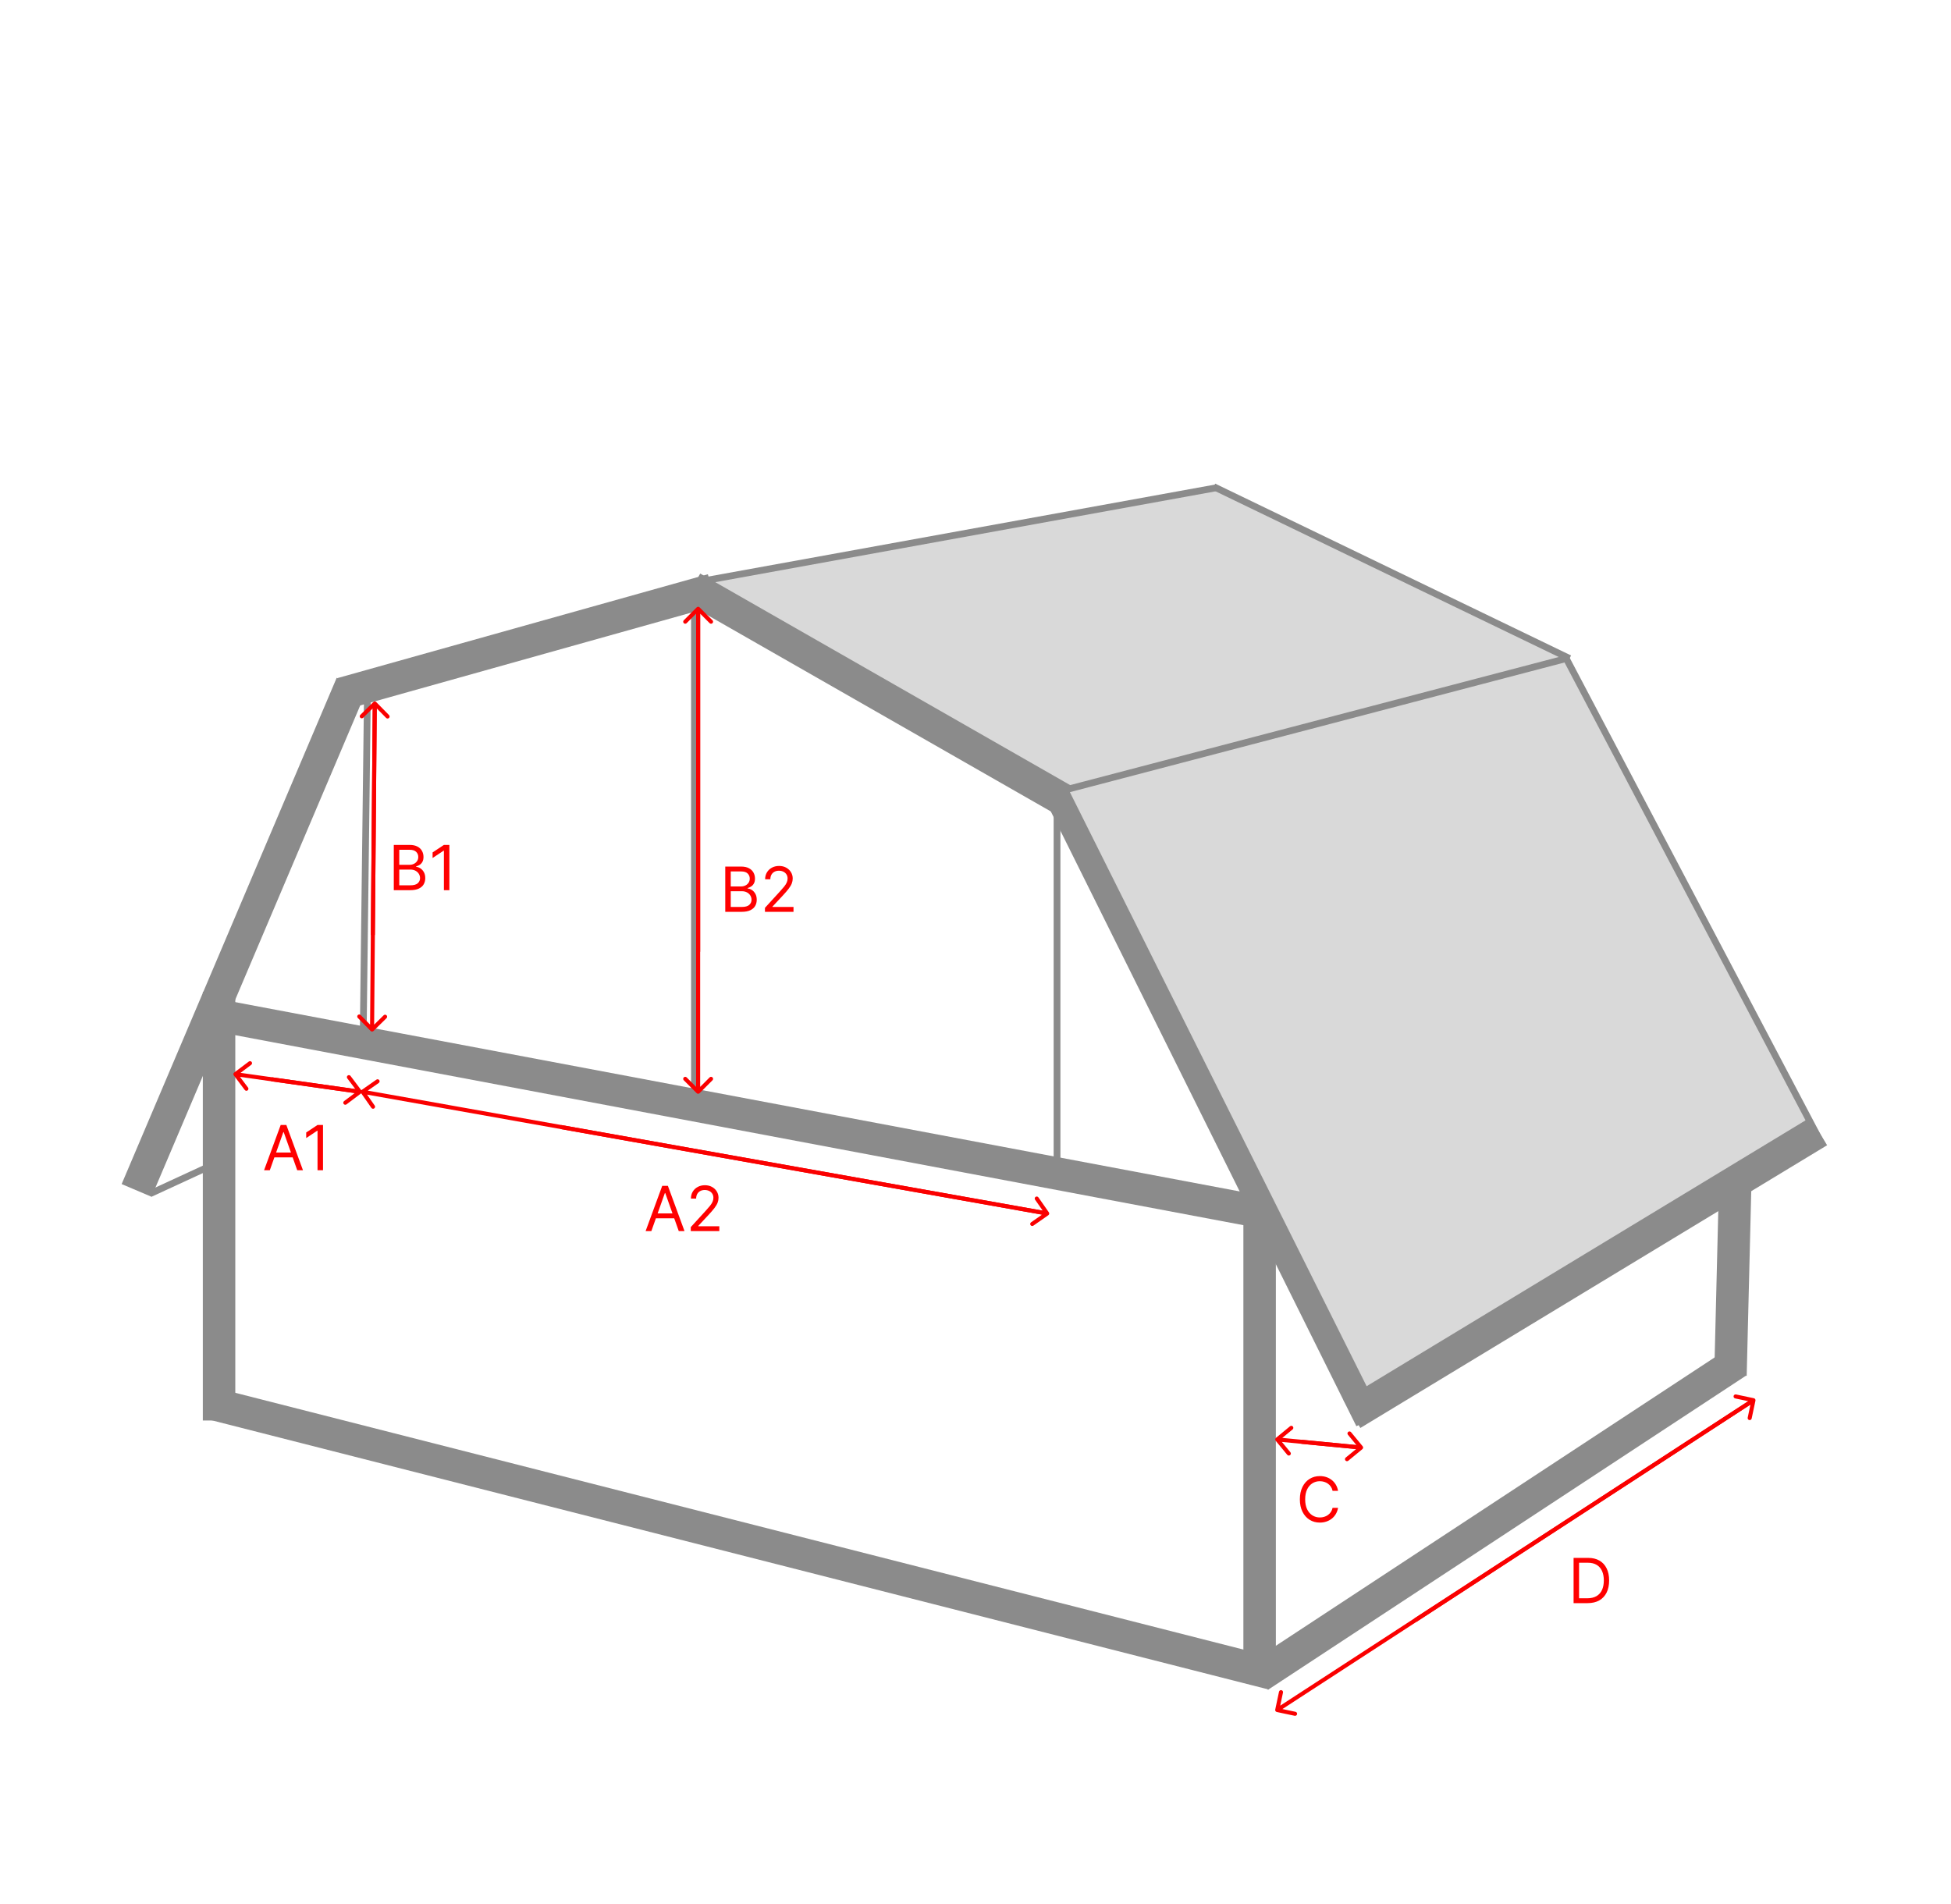
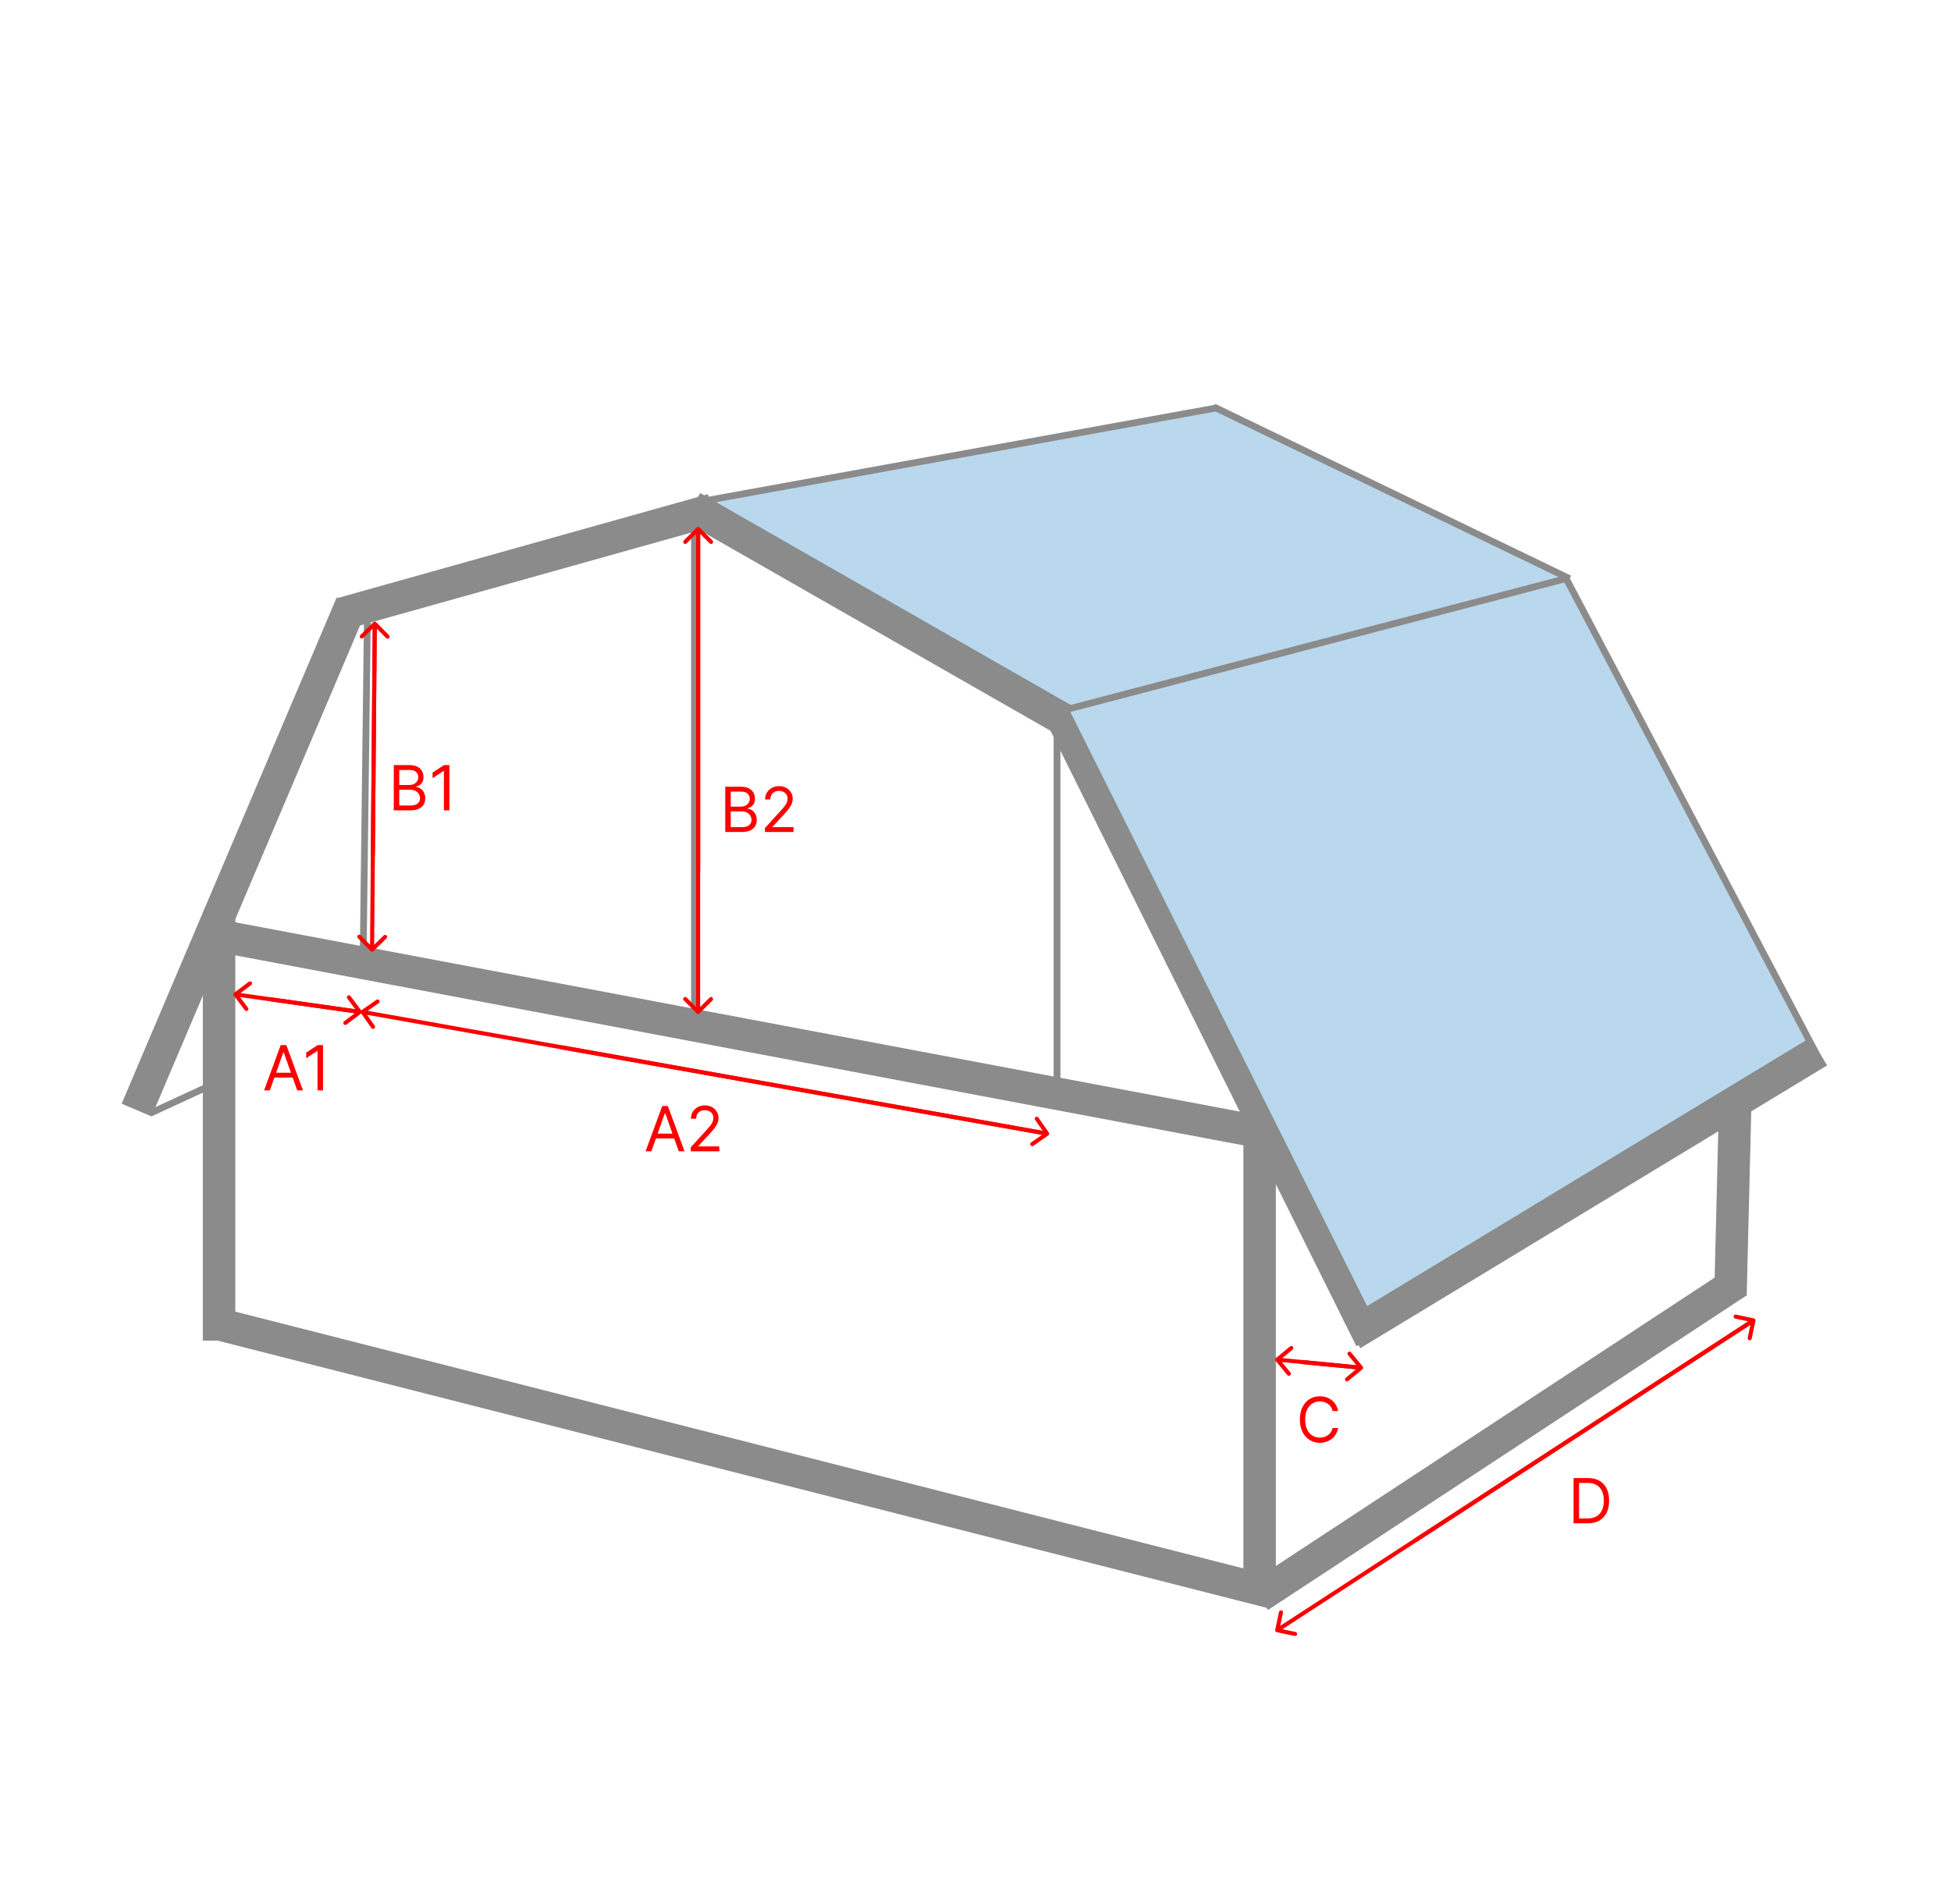
<svg xmlns="http://www.w3.org/2000/svg" width="1442" height="1407" viewBox="0 0 1442 1407" fill="none">
-   <path d="M168.826 752.016L938.531 897.086" stroke="#8B8B8B" stroke-width="24" />
-   <path d="M1158.5 485.5L897.5 360.499L524.11 428.622L794.846 588.476L1158.5 485.5Z" fill="#D9D9D9" />
-   <line y1="-2.5" x2="263.344" y2="-2.5" transform="matrix(0 1 1 0 783.76 593.559)" stroke="#8B8B8B" stroke-width="5" />
-   <line x1="271.582" y1="511.351" x2="268.5" y2="761.031" stroke="#8B8B8B" stroke-width="5" />
-   <line y1="-2.5" x2="364.062" y2="-2.5" transform="matrix(-4.37114e-08 1 1 4.37114e-08 515.795 442.945)" stroke="#8B8B8B" stroke-width="5" />
-   <line y1="-12" x2="808.585" y2="-12" transform="matrix(0.969057 0.246835 0.246835 -0.969057 160.049 1026)" stroke="#8B8B8B" stroke-width="24" />
-   <line y1="-12" x2="510.756" y2="-12" transform="matrix(0.445041 0.89551 0.89551 -0.445041 796.695 586.166)" stroke="#8B8B8B" stroke-width="24" />
-   <line y1="-12" x2="325.722" y2="-12" transform="matrix(-0.868069 -0.496444 -0.496444 0.868069 788.379 606.496)" stroke="#8B8B8B" stroke-width="24" />
-   <line x1="899.447" y1="360.46" x2="519.447" y2="429.46" stroke="#8B8B8B" stroke-width="5" />
-   <line x1="1279" y1="1016.7" x2="1284" y2="813.705" stroke="#8B8B8B" stroke-width="24" />
-   <path d="M1340 832L1157.5 487.001L789.5 583.001L1013 1030.5L1340 832Z" fill="#D9D9D9" />
-   <line x1="897.087" y1="359.749" x2="1160.09" y2="486.749" stroke="#8B8B8B" stroke-width="5" />
-   <line x1="1344.22" y1="836.264" x2="999.218" y2="1045.26" stroke="#8B8B8B" stroke-width="24" />
-   <line y1="-2.5" x2="52.919" y2="-2.5" transform="matrix(-0.907959 0.419058 0.419058 0.907959 160.049 862.447)" stroke="#8B8B8B" stroke-width="5" />
-   <line y1="-12" x2="284.058" y2="-12" transform="matrix(0.962863 -0.269992 -0.269992 -0.962863 249.68 501.158)" stroke="#8B8B8B" stroke-width="24" />
-   <line x1="787.745" y1="583.75" x2="1158.37" y2="486.583" stroke="#8B8B8B" stroke-width="5" />
-   <line x1="1346.79" y1="846.164" x2="1156.79" y2="485.164" stroke="#8B8B8B" stroke-width="5" />
-   <line y1="-12" x2="406.576" y2="-12" transform="matrix(-0.3909 0.920433 0.920433 0.3909 270.932 510.398)" stroke="#8B8B8B" stroke-width="24" />
-   <line y1="-12" x2="316.937" y2="-12" transform="matrix(4.37114e-08 1 1 -4.37114e-08 173.91 733.086)" stroke="#8B8B8B" stroke-width="24" />
-   <line x1="931" y1="897" x2="931" y2="1231" stroke="#8B8B8B" stroke-width="24" />
-   <line x1="1283.59" y1="1007.03" x2="930.591" y2="1239.03" stroke="#8B8B8B" stroke-width="24" />
-   <path d="M173.098 792.801C172.436 793.299 172.303 794.239 172.801 794.901L180.918 805.689C181.416 806.351 182.356 806.484 183.018 805.986C183.68 805.488 183.813 804.547 183.315 803.885L176.1 794.296L185.689 787.082C186.351 786.584 186.484 785.643 185.986 784.981C185.488 784.319 184.548 784.186 183.886 784.685L173.098 792.801ZM266.21 805.515L174.21 792.514L173.79 795.485L265.79 808.485L266.21 805.515Z" fill="#FA0000" />
-   <path d="M266.901 808.198C267.563 807.699 267.696 806.759 267.198 806.097L259.082 795.309C258.583 794.647 257.643 794.514 256.981 795.013C256.319 795.511 256.186 796.451 256.684 797.113L263.899 806.702L254.31 813.917C253.648 814.415 253.515 815.355 254.013 816.017C254.511 816.679 255.451 816.812 256.113 816.314L266.901 808.198ZM200.448 799.251L265.789 808.484L266.209 805.514L200.868 796.28L200.448 799.251Z" fill="#FA0000" />
-   <path d="M943.046 1062.84C942.407 1063.37 942.315 1064.31 942.842 1064.95L951.424 1075.37C951.951 1076.01 952.896 1076.11 953.535 1075.58C954.175 1075.05 954.266 1074.11 953.74 1073.47L946.111 1064.2L955.374 1056.58C956.014 1056.05 956.105 1055.1 955.579 1054.46C955.052 1053.82 954.107 1053.73 953.467 1054.26L943.046 1062.84ZM1006.14 1068.51L944.144 1062.51L943.855 1065.49L1005.86 1071.49L1006.14 1068.51Z" fill="#FA0000" />
-   <path d="M1006.95 1071.16C1007.59 1070.63 1007.68 1069.69 1007.16 1069.05L998.575 1058.63C998.048 1057.99 997.103 1057.89 996.464 1058.42C995.824 1058.95 995.733 1059.89 996.259 1060.53L1003.89 1069.8L994.624 1077.42C993.985 1077.95 993.893 1078.9 994.42 1079.54C994.947 1080.17 995.892 1080.27 996.532 1079.74L1006.95 1071.16ZM961.82 1067.23L1005.85 1071.49L1006.14 1068.51L962.109 1064.25L961.82 1067.23Z" fill="#FA0000" />
-   <path d="M514.939 808.061C515.525 808.646 516.475 808.646 517.061 808.061L526.607 798.515C527.192 797.929 527.192 796.979 526.607 796.393C526.021 795.808 525.071 795.808 524.485 796.393L516 804.879L507.515 796.393C506.929 795.808 505.979 795.808 505.393 796.393C504.808 796.979 504.808 797.929 505.393 798.515L514.939 808.061ZM514.5 450L514.5 807L517.5 807L517.5 450L514.5 450Z" fill="#FA0000" />
-   <path d="M517.061 448.941C516.475 448.355 515.525 448.355 514.939 448.941L505.393 458.487C504.808 459.073 504.808 460.022 505.393 460.608C505.979 461.194 506.929 461.194 507.515 460.608L516 452.123L524.485 460.608C525.071 461.194 526.021 461.194 526.607 460.608C527.192 460.022 527.192 459.073 526.607 458.487L517.061 448.941ZM517.5 703.553L517.5 450.002L514.5 450.002L514.5 703.553L517.5 703.553Z" fill="#FA0000" />
-   <path d="M273.931 762.052C274.511 762.642 275.461 762.65 276.052 762.069L285.677 752.603C286.267 752.022 286.275 751.072 285.694 750.482C285.113 749.891 284.164 749.883 283.573 750.464L275.018 758.879L266.603 750.323C266.022 749.733 265.072 749.725 264.482 750.306C263.891 750.887 263.883 751.836 264.464 752.427L273.931 762.052ZM275.5 519.988L273.5 760.988L276.5 761.012L278.5 520.012L275.5 519.988Z" fill="#FA0000" />
-   <path d="M278.07 518.949C277.489 518.359 276.539 518.351 275.949 518.932L266.324 528.398C265.733 528.979 265.725 529.929 266.306 530.519C266.887 531.11 267.837 531.118 268.428 530.537L276.983 522.122L285.398 530.678C285.978 531.268 286.928 531.276 287.519 530.695C288.109 530.115 288.117 529.165 287.536 528.574L278.07 518.949ZM277.08 691.178L278.5 520.014L275.501 519.989L274.08 691.154L277.08 691.178Z" fill="#FA0000" />
-   <path d="M267.141 805.77C266.462 806.244 266.296 807.179 266.77 807.859L274.497 818.929C274.971 819.608 275.906 819.774 276.585 819.3C277.265 818.826 277.431 817.891 276.957 817.212L270.089 807.371L279.929 800.503C280.608 800.029 280.774 799.094 280.3 798.415C279.826 797.735 278.891 797.569 278.212 798.043L267.141 805.77ZM774.263 895.523L268.263 805.523L267.737 808.477L773.737 898.477L774.263 895.523Z" fill="#FA0000" />
-   <path d="M774.853 898.233C775.532 897.758 775.698 896.823 775.224 896.144L767.497 885.074C767.023 884.395 766.088 884.228 765.409 884.702C764.73 885.177 764.563 886.112 765.037 886.791L771.906 896.631L762.066 903.499C761.386 903.973 761.22 904.909 761.694 905.588C762.168 906.267 763.103 906.433 763.783 905.959L774.853 898.233ZM414.356 834.559L773.732 898.479L774.257 895.526L414.882 831.605L414.356 834.559Z" fill="#FA0000" />
-   <path d="M942.535 1263.69C942.363 1264.5 942.881 1265.3 943.692 1265.47L956.899 1268.27C957.709 1268.44 958.505 1267.92 958.677 1267.11C958.849 1266.3 958.331 1265.5 957.52 1265.33L945.78 1262.85L948.266 1251.11C948.437 1250.3 947.919 1249.5 947.109 1249.33C946.298 1249.16 945.502 1249.67 945.331 1250.49L942.535 1263.69ZM1295.18 1033.74L943.184 1262.75L944.82 1265.26L1296.82 1036.26L1295.18 1033.74Z" fill="#FA0000" />
-   <path d="M1297.47 1035.32C1297.64 1034.51 1297.12 1033.71 1296.31 1033.54L1283.1 1030.74C1282.29 1030.57 1281.5 1031.09 1281.32 1031.9C1281.15 1032.71 1281.67 1033.51 1282.48 1033.68L1294.22 1036.16L1291.74 1047.9C1291.56 1048.71 1292.08 1049.51 1292.89 1049.68C1293.7 1049.85 1294.5 1049.33 1294.67 1048.52L1297.47 1035.32ZM1046.82 1198.91L1296.82 1036.26L1295.18 1033.75L1045.18 1196.39L1046.82 1198.91Z" fill="#FA0000" />
-   <path d="M199.423 865H195.176L207.46 831.545H211.642L223.926 865H219.679L209.682 836.838H209.42L199.423 865ZM200.991 851.932H218.111V855.526H200.991V851.932ZM238.738 831.545V865H234.687V835.793H234.491L226.323 841.216V837.099L234.687 831.545H238.738Z" fill="#FF0000" />
-   <path d="M481.423 910H477.176L489.46 876.545H493.642L505.926 910H501.679L491.682 881.838H491.42L481.423 910ZM482.991 896.932H500.111V900.526H482.991V896.932ZM510.549 910V907.06L521.592 894.972C522.888 893.556 523.955 892.325 524.793 891.28C525.632 890.223 526.253 889.232 526.656 888.307C527.069 887.37 527.276 886.39 527.276 885.366C527.276 884.19 526.993 883.172 526.427 882.312C525.871 881.451 525.109 880.787 524.14 880.319C523.171 879.851 522.082 879.616 520.873 879.616C519.588 879.616 518.466 879.883 517.508 880.417C516.56 880.94 515.825 881.675 515.303 882.622C514.791 883.57 514.535 884.68 514.535 885.955H510.68C510.68 883.994 511.132 882.274 512.036 880.793C512.939 879.312 514.17 878.157 515.727 877.33C517.295 876.502 519.054 876.088 521.004 876.088C522.964 876.088 524.701 876.502 526.214 877.33C527.728 878.157 528.915 879.273 529.776 880.678C530.636 882.083 531.066 883.646 531.066 885.366C531.066 886.597 530.843 887.8 530.396 888.977C529.961 890.142 529.198 891.443 528.109 892.881C527.031 894.307 525.534 896.05 523.617 898.108L516.103 906.145V906.406H531.654V910H510.549Z" fill="#FF0000" />
-   <path d="M291.051 658V624.545H302.747C305.078 624.545 307 624.948 308.513 625.754C310.027 626.549 311.154 627.622 311.895 628.972C312.635 630.312 313.006 631.798 313.006 633.432C313.006 634.869 312.75 636.056 312.238 636.993C311.737 637.929 311.073 638.67 310.245 639.214C309.428 639.759 308.541 640.162 307.582 640.423V640.75C308.606 640.815 309.635 641.175 310.67 641.828C311.704 642.482 312.57 643.418 313.267 644.638C313.964 645.857 314.312 647.349 314.312 649.114C314.312 650.791 313.931 652.299 313.169 653.638C312.407 654.978 311.203 656.04 309.559 656.824C307.915 657.608 305.775 658 303.139 658H291.051ZM295.102 654.406H303.139C305.786 654.406 307.664 653.894 308.775 652.871C309.897 651.836 310.457 650.584 310.457 649.114C310.457 647.981 310.169 646.936 309.592 645.977C309.014 645.008 308.192 644.235 307.125 643.658C306.058 643.07 304.795 642.776 303.335 642.776H295.102V654.406ZM295.102 639.247H302.616C303.836 639.247 304.936 639.008 305.916 638.528C306.907 638.049 307.691 637.374 308.268 636.503C308.857 635.632 309.151 634.608 309.151 633.432C309.151 631.962 308.639 630.715 307.615 629.691C306.591 628.656 304.969 628.139 302.747 628.139H295.102V639.247ZM332.142 624.545V658H328.091V628.793H327.895L319.728 634.216V630.099L328.091 624.545H332.142Z" fill="#FF0000" />
-   <path d="M536.051 674V640.545H547.747C550.078 640.545 552 640.948 553.513 641.754C555.027 642.549 556.154 643.622 556.895 644.972C557.635 646.312 558.006 647.798 558.006 649.432C558.006 650.869 557.75 652.056 557.238 652.993C556.737 653.929 556.073 654.67 555.245 655.214C554.428 655.759 553.541 656.162 552.582 656.423V656.75C553.606 656.815 554.635 657.175 555.67 657.828C556.704 658.482 557.57 659.418 558.267 660.638C558.964 661.857 559.312 663.349 559.312 665.114C559.312 666.791 558.931 668.299 558.169 669.638C557.407 670.978 556.203 672.04 554.559 672.824C552.915 673.608 550.775 674 548.139 674H536.051ZM540.102 670.406H548.139C550.786 670.406 552.664 669.894 553.775 668.871C554.897 667.836 555.457 666.584 555.457 665.114C555.457 663.981 555.169 662.936 554.592 661.977C554.014 661.008 553.192 660.235 552.125 659.658C551.058 659.07 549.795 658.776 548.335 658.776H540.102V670.406ZM540.102 655.247H547.616C548.836 655.247 549.936 655.008 550.916 654.528C551.907 654.049 552.691 653.374 553.268 652.503C553.857 651.632 554.151 650.608 554.151 649.432C554.151 647.962 553.639 646.715 552.615 645.691C551.591 644.656 549.969 644.139 547.747 644.139H540.102V655.247ZM565.381 674V671.06L576.424 658.972C577.72 657.556 578.787 656.325 579.625 655.28C580.464 654.223 581.085 653.232 581.488 652.307C581.901 651.37 582.108 650.39 582.108 649.366C582.108 648.19 581.825 647.172 581.259 646.312C580.703 645.451 579.941 644.787 578.972 644.319C578.003 643.851 576.914 643.616 575.705 643.616C574.42 643.616 573.298 643.883 572.34 644.417C571.392 644.94 570.657 645.675 570.135 646.622C569.623 647.57 569.367 648.68 569.367 649.955H565.512C565.512 647.994 565.964 646.274 566.868 644.793C567.771 643.312 569.002 642.157 570.559 641.33C572.127 640.502 573.886 640.088 575.836 640.088C577.796 640.088 579.533 640.502 581.047 641.33C582.56 642.157 583.747 643.273 584.608 644.678C585.468 646.083 585.898 647.646 585.898 649.366C585.898 650.597 585.675 651.8 585.228 652.977C584.793 654.142 584.03 655.443 582.941 656.881C581.863 658.307 580.366 660.05 578.449 662.108L570.935 670.145V670.406H586.486V674H565.381Z" fill="#FF0000" />
-   <path d="M988.972 1102H984.92C984.681 1100.83 984.262 1099.81 983.663 1098.93C983.075 1098.05 982.356 1097.31 981.506 1096.71C980.668 1096.1 979.737 1095.64 978.713 1095.34C977.689 1095.03 976.622 1094.88 975.511 1094.88C973.486 1094.88 971.651 1095.39 970.006 1096.41C968.373 1097.44 967.071 1098.95 966.102 1100.94C965.144 1102.93 964.665 1105.38 964.665 1108.27C964.665 1111.17 965.144 1113.61 966.102 1115.61C967.071 1117.6 968.373 1119.11 970.006 1120.13C971.651 1121.16 973.486 1121.67 975.511 1121.67C976.622 1121.67 977.689 1121.52 978.713 1121.21C979.737 1120.91 980.668 1120.45 981.506 1119.85C982.356 1119.24 983.075 1118.5 983.663 1117.62C984.262 1116.72 984.681 1115.7 984.92 1114.55H988.972C988.667 1116.26 988.111 1117.79 987.305 1119.14C986.5 1120.49 985.498 1121.63 984.3 1122.58C983.102 1123.52 981.757 1124.23 980.265 1124.72C978.784 1125.21 977.199 1125.46 975.511 1125.46C972.658 1125.46 970.121 1124.76 967.899 1123.37C965.678 1121.97 963.93 1119.99 962.656 1117.42C961.381 1114.85 960.744 1111.8 960.744 1108.27C960.744 1104.74 961.381 1101.7 962.656 1099.12C963.93 1096.55 965.678 1094.57 967.899 1093.18C970.121 1091.79 972.658 1091.09 975.511 1091.09C977.199 1091.09 978.784 1091.33 980.265 1091.82C981.757 1092.31 983.102 1093.03 984.3 1093.98C985.498 1094.92 986.5 1096.06 987.305 1097.41C988.111 1098.75 988.667 1100.28 988.972 1102Z" fill="#FF0000" />
-   <path d="M1173.38 1185H1163.05V1151.55H1173.83C1177.08 1151.55 1179.85 1152.22 1182.16 1153.55C1184.47 1154.88 1186.24 1156.79 1187.47 1159.29C1188.7 1161.77 1189.32 1164.74 1189.32 1168.21C1189.32 1171.69 1188.7 1174.69 1187.46 1177.21C1186.21 1179.71 1184.41 1181.64 1182.03 1182.99C1179.66 1184.33 1176.77 1185 1173.38 1185ZM1167.1 1181.41H1173.11C1175.88 1181.41 1178.17 1180.87 1179.99 1179.81C1181.81 1178.74 1183.17 1177.22 1184.06 1175.25C1184.95 1173.28 1185.4 1170.93 1185.4 1168.21C1185.4 1165.51 1184.96 1163.18 1184.07 1161.23C1183.19 1159.27 1181.87 1157.77 1180.12 1156.72C1178.37 1155.67 1176.18 1155.14 1173.57 1155.14H1167.1V1181.41Z" fill="#FF0000" />
+   <path d="M168.826 693L938.531 838.07" stroke="#8B8B8B" stroke-width="24" />
+   <path d="M1158.5 426.231L897.5 301.23L524.11 369.353L794.846 529.207L1158.5 426.231Z" fill="#B9D8ED" />
+   <line y1="-2.5" x2="263.344" y2="-2.5" transform="matrix(0 1 1 0 783.76 534)" stroke="#8B8B8B" stroke-width="5" />
+   <line x1="271.582" y1="452.031" x2="268.5" y2="701.711" stroke="#8B8B8B" stroke-width="5" />
+   <line y1="-2.5" x2="364.062" y2="-2.5" transform="matrix(-4.37114e-08 1 1 4.37114e-08 515.795 383)" stroke="#8B8B8B" stroke-width="5" />
+   <line y1="-12" x2="808.585" y2="-12" transform="matrix(0.969057 0.246835 0.246835 -0.969057 160.049 966)" stroke="#8B8B8B" stroke-width="24" />
+   <line y1="-12" x2="510.756" y2="-12" transform="matrix(0.445041 0.89551 0.89551 -0.445041 796.695 527)" stroke="#8B8B8B" stroke-width="24" />
+   <line y1="-12" x2="325.722" y2="-12" transform="matrix(-0.868069 -0.496444 -0.496444 0.868069 788.379 547)" stroke="#8B8B8B" stroke-width="24" />
+   <line x1="899.447" y1="301.46" x2="519.447" y2="370.46" stroke="#8B8B8B" stroke-width="5" />
+   <line x1="1279" y1="957.705" x2="1284" y2="754.705" stroke="#8B8B8B" stroke-width="24" />
+   <path d="M1340 772.028L1157.5 427.028L789.5 523.028L1013 970.528L1340 772.028Z" fill="#B9D8ED" />
+   <line x1="897.087" y1="300.749" x2="1160.09" y2="427.749" stroke="#8B8B8B" stroke-width="5" />
+   <line x1="1344.22" y1="777.264" x2="999.218" y2="986.264" stroke="#8B8B8B" stroke-width="24" />
+   <line y1="-2.5" x2="52.919" y2="-2.5" transform="matrix(-0.907959 0.419058 0.419058 0.907959 160.049 803)" stroke="#8B8B8B" stroke-width="5" />
+   <line y1="-12" x2="284.058" y2="-12" transform="matrix(0.962863 -0.269992 -0.269992 -0.962863 249.68 442)" stroke="#8B8B8B" stroke-width="24" />
+   <line x1="787.745" y1="524.582" x2="1158.37" y2="427.415" stroke="#8B8B8B" stroke-width="5" />
+   <line x1="1346.79" y1="787.164" x2="1156.79" y2="426.164" stroke="#8B8B8B" stroke-width="5" />
+   <line y1="-12" x2="406.576" y2="-12" transform="matrix(-0.3909 0.920433 0.920433 0.3909 270.932 451)" stroke="#8B8B8B" stroke-width="24" />
+   <line y1="-12" x2="316.937" y2="-12" transform="matrix(4.37114e-08 1 1 -4.37114e-08 173.91 674)" stroke="#8B8B8B" stroke-width="24" />
+   <line x1="931" y1="838" x2="931" y2="1172" stroke="#8B8B8B" stroke-width="24" />
+   <line x1="1283.59" y1="948.028" x2="930.591" y2="1180.03" stroke="#8B8B8B" stroke-width="24" />
+   <path d="M173.098 733.803C172.436 734.301 172.303 735.241 172.801 735.903L180.918 746.691C181.416 747.353 182.356 747.486 183.018 746.988C183.68 746.49 183.813 745.549 183.315 744.887L176.1 735.298L185.689 728.084C186.351 727.586 186.484 726.645 185.986 725.983C185.488 725.321 184.548 725.188 183.886 725.687L173.098 733.803ZM266.21 746.517L174.21 733.516L173.79 736.487L265.79 749.487L266.21 746.517Z" fill="#FA0000" />
+   <path d="M266.901 749.199C267.563 748.701 267.696 747.761 267.198 747.099L259.082 736.311C258.583 735.649 257.643 735.516 256.981 736.015C256.319 736.513 256.186 737.453 256.684 738.115L263.899 747.704L254.31 754.919C253.648 755.417 253.515 756.357 254.013 757.019C254.511 757.681 255.451 757.814 256.113 757.316L266.901 749.199ZM200.448 740.253L265.789 749.486L266.209 746.516L200.868 737.282L200.448 740.253Z" fill="#FA0000" />
+   <path d="M943.046 1003.84C942.407 1004.37 942.315 1005.31 942.842 1005.95L951.424 1016.37C951.951 1017.01 952.896 1017.11 953.535 1016.58C954.175 1016.05 954.266 1015.11 953.74 1014.47L946.111 1005.2L955.374 997.575C956.014 997.049 956.105 996.104 955.579 995.464C955.052 994.825 954.107 994.733 953.467 995.26L943.046 1003.84ZM1006.14 1009.51L944.144 1003.51L943.855 1006.49L1005.86 1012.49L1006.14 1009.51Z" fill="#FA0000" />
+   <path d="M1006.95 1012.16C1007.59 1011.63 1007.68 1010.69 1007.16 1010.05L998.575 999.625C998.048 998.986 997.103 998.894 996.464 999.421C995.824 999.948 995.733 1000.89 996.259 1001.53L1003.89 1010.8L994.624 1018.42C993.985 1018.95 993.893 1019.9 994.42 1020.54C994.947 1021.17 995.892 1021.27 996.532 1020.74L1006.95 1012.16ZM961.82 1008.23L1005.85 1012.49L1006.14 1009.51L962.109 1005.25L961.82 1008.23Z" fill="#FA0000" />
+   <path d="M514.939 749.061C515.525 749.646 516.475 749.646 517.061 749.061L526.607 739.515C527.192 738.929 527.192 737.979 526.607 737.393C526.021 736.808 525.071 736.808 524.485 737.393L516 745.879L507.515 737.393C506.929 736.808 505.979 736.808 505.393 737.393C504.808 737.979 504.808 738.929 505.393 739.515L514.939 749.061ZM514.5 391L514.5 748L517.5 748L517.5 391L514.5 391Z" fill="#FA0000" />
+   <path d="M517.061 389.941C516.475 389.355 515.525 389.355 514.939 389.941L505.393 399.487C504.808 400.073 504.808 401.022 505.393 401.608C505.979 402.194 506.929 402.194 507.515 401.608L516 393.123L524.485 401.608C525.071 402.194 526.021 402.194 526.607 401.608C527.192 401.022 527.192 400.073 526.607 399.487L517.061 389.941ZM517.5 644.553L517.5 391.002L514.5 391.002L514.5 644.553L517.5 644.553Z" fill="#FA0000" />
+   <path d="M273.931 703.052C274.511 703.642 275.461 703.65 276.052 703.069L285.677 693.603C286.267 693.022 286.275 692.072 285.694 691.482C285.113 690.891 284.164 690.883 283.573 691.464L275.018 699.879L266.603 691.323C266.022 690.733 265.072 690.725 264.482 691.306C263.891 691.887 263.883 692.836 264.464 693.427L273.931 703.052ZM275.5 460.988L273.5 701.988L276.5 702.012L278.5 461.012L275.5 460.988Z" fill="#FA0000" />
+   <path d="M278.07 459.949C277.489 459.359 276.539 459.351 275.949 459.932L266.324 469.398C265.733 469.979 265.725 470.929 266.306 471.519C266.887 472.11 267.837 472.118 268.428 471.537L276.983 463.122L285.398 471.678C285.978 472.268 286.928 472.276 287.519 471.695C288.109 471.115 288.117 470.165 287.536 469.574L278.07 459.949ZM277.08 632.178L278.5 461.014L275.501 460.989L274.08 632.154L277.08 632.178Z" fill="#FA0000" />
+   <path d="M267.141 746.77C266.462 747.244 266.296 748.179 266.77 748.859L274.497 759.929C274.971 760.608 275.906 760.774 276.585 760.3C277.265 759.826 277.431 758.891 276.957 758.212L270.089 748.371L279.929 741.503C280.608 741.029 280.774 740.094 280.3 739.415C279.826 738.735 278.891 738.569 278.212 739.043L267.141 746.77ZM774.263 836.523L268.263 746.523L267.737 749.477L773.737 839.477L774.263 836.523Z" fill="#FA0000" />
+   <path d="M774.853 839.233C775.532 838.758 775.698 837.823 775.224 837.144L767.497 826.074C767.023 825.395 766.088 825.228 765.409 825.702C764.73 826.177 764.563 827.112 765.037 827.791L771.906 837.631L762.066 844.499C761.386 844.973 761.22 845.909 761.694 846.588C762.168 847.267 763.103 847.433 763.783 846.959L774.853 839.233ZM414.356 775.559L773.732 839.479L774.257 836.526L414.882 772.605L414.356 775.559Z" fill="#FA0000" />
+   <path d="M942.535 1204.69C942.363 1205.5 942.881 1206.3 943.692 1206.47L956.899 1209.27C957.709 1209.44 958.505 1208.92 958.677 1208.11C958.849 1207.3 958.331 1206.5 957.52 1206.33L945.78 1203.85L948.266 1192.11C948.437 1191.3 947.919 1190.5 947.109 1190.33C946.298 1190.16 945.502 1190.67 945.331 1191.49L942.535 1204.69ZM1295.18 974.743L943.184 1203.75L944.82 1206.26L1296.82 977.257L1295.18 974.743Z" fill="#FA0000" />
+   <path d="M1297.47 976.317C1297.64 975.506 1297.12 974.71 1296.31 974.539L1283.1 971.743C1282.29 971.571 1281.5 972.089 1281.32 972.899C1281.15 973.71 1281.67 974.506 1282.48 974.678L1294.22 977.163L1291.74 988.903C1291.56 989.713 1292.08 990.509 1292.89 990.681C1293.7 990.852 1294.5 990.334 1294.67 989.524L1297.47 976.317ZM1046.82 1139.91L1296.82 977.263L1295.18 974.749L1045.18 1137.39L1046.82 1139.91Z" fill="#FA0000" />
+   <path d="M199.423 806H195.176L207.46 772.545H211.642L223.926 806H219.679L209.682 777.838H209.42L199.423 806ZM200.991 792.932H218.111V796.526H200.991V792.932ZM238.738 772.545V806H234.687V776.793H234.491L226.323 782.216V778.099L234.687 772.545H238.738Z" fill="#FF0000" />
+   <path d="M481.423 851H477.176L489.46 817.545H493.642L505.926 851H501.679L491.682 822.838H491.42L481.423 851ZM482.991 837.932H500.111V841.526H482.991V837.932ZM510.549 851V848.06L521.592 835.972C522.888 834.556 523.955 833.325 524.793 832.28C525.632 831.223 526.253 830.232 526.656 829.307C527.069 828.37 527.276 827.39 527.276 826.366C527.276 825.19 526.993 824.172 526.427 823.312C525.871 822.451 525.109 821.787 524.14 821.319C523.171 820.851 522.082 820.616 520.873 820.616C519.588 820.616 518.466 820.883 517.508 821.417C516.56 821.94 515.825 822.675 515.303 823.622C514.791 824.57 514.535 825.68 514.535 826.955H510.68C510.68 824.994 511.132 823.274 512.036 821.793C512.939 820.312 514.17 819.157 515.727 818.33C517.295 817.502 519.054 817.088 521.004 817.088C522.964 817.088 524.701 817.502 526.214 818.33C527.728 819.157 528.915 820.273 529.776 821.678C530.636 823.083 531.066 824.646 531.066 826.366C531.066 827.597 530.843 828.8 530.396 829.977C529.961 831.142 529.198 832.443 528.109 833.881C527.031 835.307 525.534 837.05 523.617 839.108L516.103 847.145V847.406H531.654V851H510.549Z" fill="#FF0000" />
+   <path d="M291.051 599V565.545H302.747C305.078 565.545 307 565.948 308.513 566.754C310.027 567.549 311.154 568.622 311.895 569.972C312.635 571.312 313.006 572.798 313.006 574.432C313.006 575.869 312.75 577.056 312.238 577.993C311.737 578.929 311.073 579.67 310.245 580.214C309.428 580.759 308.541 581.162 307.582 581.423V581.75C308.606 581.815 309.635 582.175 310.67 582.828C311.704 583.482 312.57 584.418 313.267 585.638C313.964 586.857 314.312 588.349 314.312 590.114C314.312 591.791 313.931 593.299 313.169 594.638C312.407 595.978 311.203 597.04 309.559 597.824C307.915 598.608 305.775 599 303.139 599H291.051ZM295.102 595.406H303.139C305.786 595.406 307.664 594.894 308.775 593.871C309.897 592.836 310.457 591.584 310.457 590.114C310.457 588.981 310.169 587.936 309.592 586.977C309.014 586.008 308.192 585.235 307.125 584.658C306.058 584.07 304.795 583.776 303.335 583.776H295.102V595.406ZM295.102 580.247H302.616C303.836 580.247 304.936 580.008 305.916 579.528C306.907 579.049 307.691 578.374 308.268 577.503C308.857 576.632 309.151 575.608 309.151 574.432C309.151 572.962 308.639 571.715 307.615 570.691C306.591 569.656 304.969 569.139 302.747 569.139H295.102V580.247ZM332.142 565.545V599H328.091V569.793H327.895L319.728 575.216V571.099L328.091 565.545H332.142Z" fill="#FF0000" />
+   <path d="M536.051 615V581.545H547.747C550.078 581.545 552 581.948 553.513 582.754C555.027 583.549 556.154 584.622 556.895 585.972C557.635 587.312 558.006 588.798 558.006 590.432C558.006 591.869 557.75 593.056 557.238 593.993C556.737 594.929 556.073 595.67 555.245 596.214C554.428 596.759 553.541 597.162 552.582 597.423V597.75C553.606 597.815 554.635 598.175 555.67 598.828C556.704 599.482 557.57 600.418 558.267 601.638C558.964 602.857 559.312 604.349 559.312 606.114C559.312 607.791 558.931 609.299 558.169 610.638C557.407 611.978 556.203 613.04 554.559 613.824C552.915 614.608 550.775 615 548.139 615H536.051ZM540.102 611.406H548.139C550.786 611.406 552.664 610.894 553.775 609.871C554.897 608.836 555.457 607.584 555.457 606.114C555.457 604.981 555.169 603.936 554.592 602.977C554.014 602.008 553.192 601.235 552.125 600.658C551.058 600.07 549.795 599.776 548.335 599.776H540.102V611.406ZM540.102 596.247H547.616C548.836 596.247 549.936 596.008 550.916 595.528C551.907 595.049 552.691 594.374 553.268 593.503C553.857 592.632 554.151 591.608 554.151 590.432C554.151 588.962 553.639 587.715 552.615 586.691C551.591 585.656 549.969 585.139 547.747 585.139H540.102V596.247ZM565.381 615V612.06L576.424 599.972C577.72 598.556 578.787 597.325 579.625 596.28C580.464 595.223 581.085 594.232 581.488 593.307C581.901 592.37 582.108 591.39 582.108 590.366C582.108 589.19 581.825 588.172 581.259 587.312C580.703 586.451 579.941 585.787 578.972 585.319C578.003 584.851 576.914 584.616 575.705 584.616C574.42 584.616 573.298 584.883 572.34 585.417C571.392 585.94 570.657 586.675 570.135 587.622C569.623 588.57 569.367 589.68 569.367 590.955H565.512C565.512 588.994 565.964 587.274 566.868 585.793C567.771 584.312 569.002 583.157 570.559 582.33C572.127 581.502 573.886 581.088 575.836 581.088C577.796 581.088 579.533 581.502 581.047 582.33C582.56 583.157 583.747 584.273 584.608 585.678C585.468 587.083 585.898 588.646 585.898 590.366C585.898 591.597 585.675 592.8 585.228 593.977C584.793 595.142 584.03 596.443 582.941 597.881C581.863 599.307 580.366 601.05 578.449 603.108L570.935 611.145V611.406H586.486V615H565.381Z" fill="#FF0000" />
+   <path d="M988.972 1043H984.92C984.681 1041.83 984.262 1040.81 983.663 1039.93C983.075 1039.05 982.356 1038.31 981.506 1037.71C980.668 1037.1 979.737 1036.64 978.713 1036.34C977.689 1036.03 976.622 1035.88 975.511 1035.88C973.486 1035.88 971.651 1036.39 970.006 1037.41C968.373 1038.44 967.071 1039.95 966.102 1041.94C965.144 1043.93 964.665 1046.38 964.665 1049.27C964.665 1052.17 965.144 1054.61 966.102 1056.61C967.071 1058.6 968.373 1060.11 970.006 1061.13C971.651 1062.16 973.486 1062.67 975.511 1062.67C976.622 1062.67 977.689 1062.52 978.713 1062.21C979.737 1061.91 980.668 1061.45 981.506 1060.85C982.356 1060.24 983.075 1059.5 983.663 1058.62C984.262 1057.72 984.681 1056.7 984.92 1055.55H988.972C988.667 1057.26 988.111 1058.79 987.305 1060.14C986.5 1061.49 985.498 1062.63 984.3 1063.58C983.102 1064.52 981.757 1065.23 980.265 1065.72C978.784 1066.21 977.199 1066.46 975.511 1066.46C972.658 1066.46 970.121 1065.76 967.899 1064.37C965.678 1062.97 963.93 1060.99 962.656 1058.42C961.381 1055.85 960.744 1052.8 960.744 1049.27C960.744 1045.74 961.381 1042.7 962.656 1040.12C963.93 1037.55 965.678 1035.57 967.899 1034.18C970.121 1032.79 972.658 1032.09 975.511 1032.09C977.199 1032.09 978.784 1032.33 980.265 1032.82C981.757 1033.31 983.102 1034.03 984.3 1034.98C985.498 1035.92 986.5 1037.06 987.305 1038.41C988.111 1039.75 988.667 1041.28 988.972 1043Z" fill="#FF0000" />
+   <path d="M1173.38 1126H1163.05V1092.55H1173.83C1177.08 1092.55 1179.85 1093.22 1182.16 1094.55C1184.47 1095.88 1186.24 1097.79 1187.47 1100.29C1188.7 1102.77 1189.32 1105.74 1189.32 1109.21C1189.32 1112.69 1188.7 1115.69 1187.46 1118.21C1186.21 1120.71 1184.41 1122.64 1182.03 1123.99C1179.66 1125.33 1176.77 1126 1173.38 1126ZM1167.1 1122.41H1173.11C1175.88 1122.41 1178.17 1121.87 1179.99 1120.81C1181.81 1119.74 1183.17 1118.22 1184.06 1116.25C1184.95 1114.28 1185.4 1111.93 1185.4 1109.21C1185.4 1106.51 1184.96 1104.18 1184.07 1102.23C1183.19 1100.27 1181.87 1098.77 1180.12 1097.72C1178.37 1096.67 1176.18 1096.14 1173.57 1096.14H1167.1V1122.41Z" fill="#FF0000" />
</svg>
